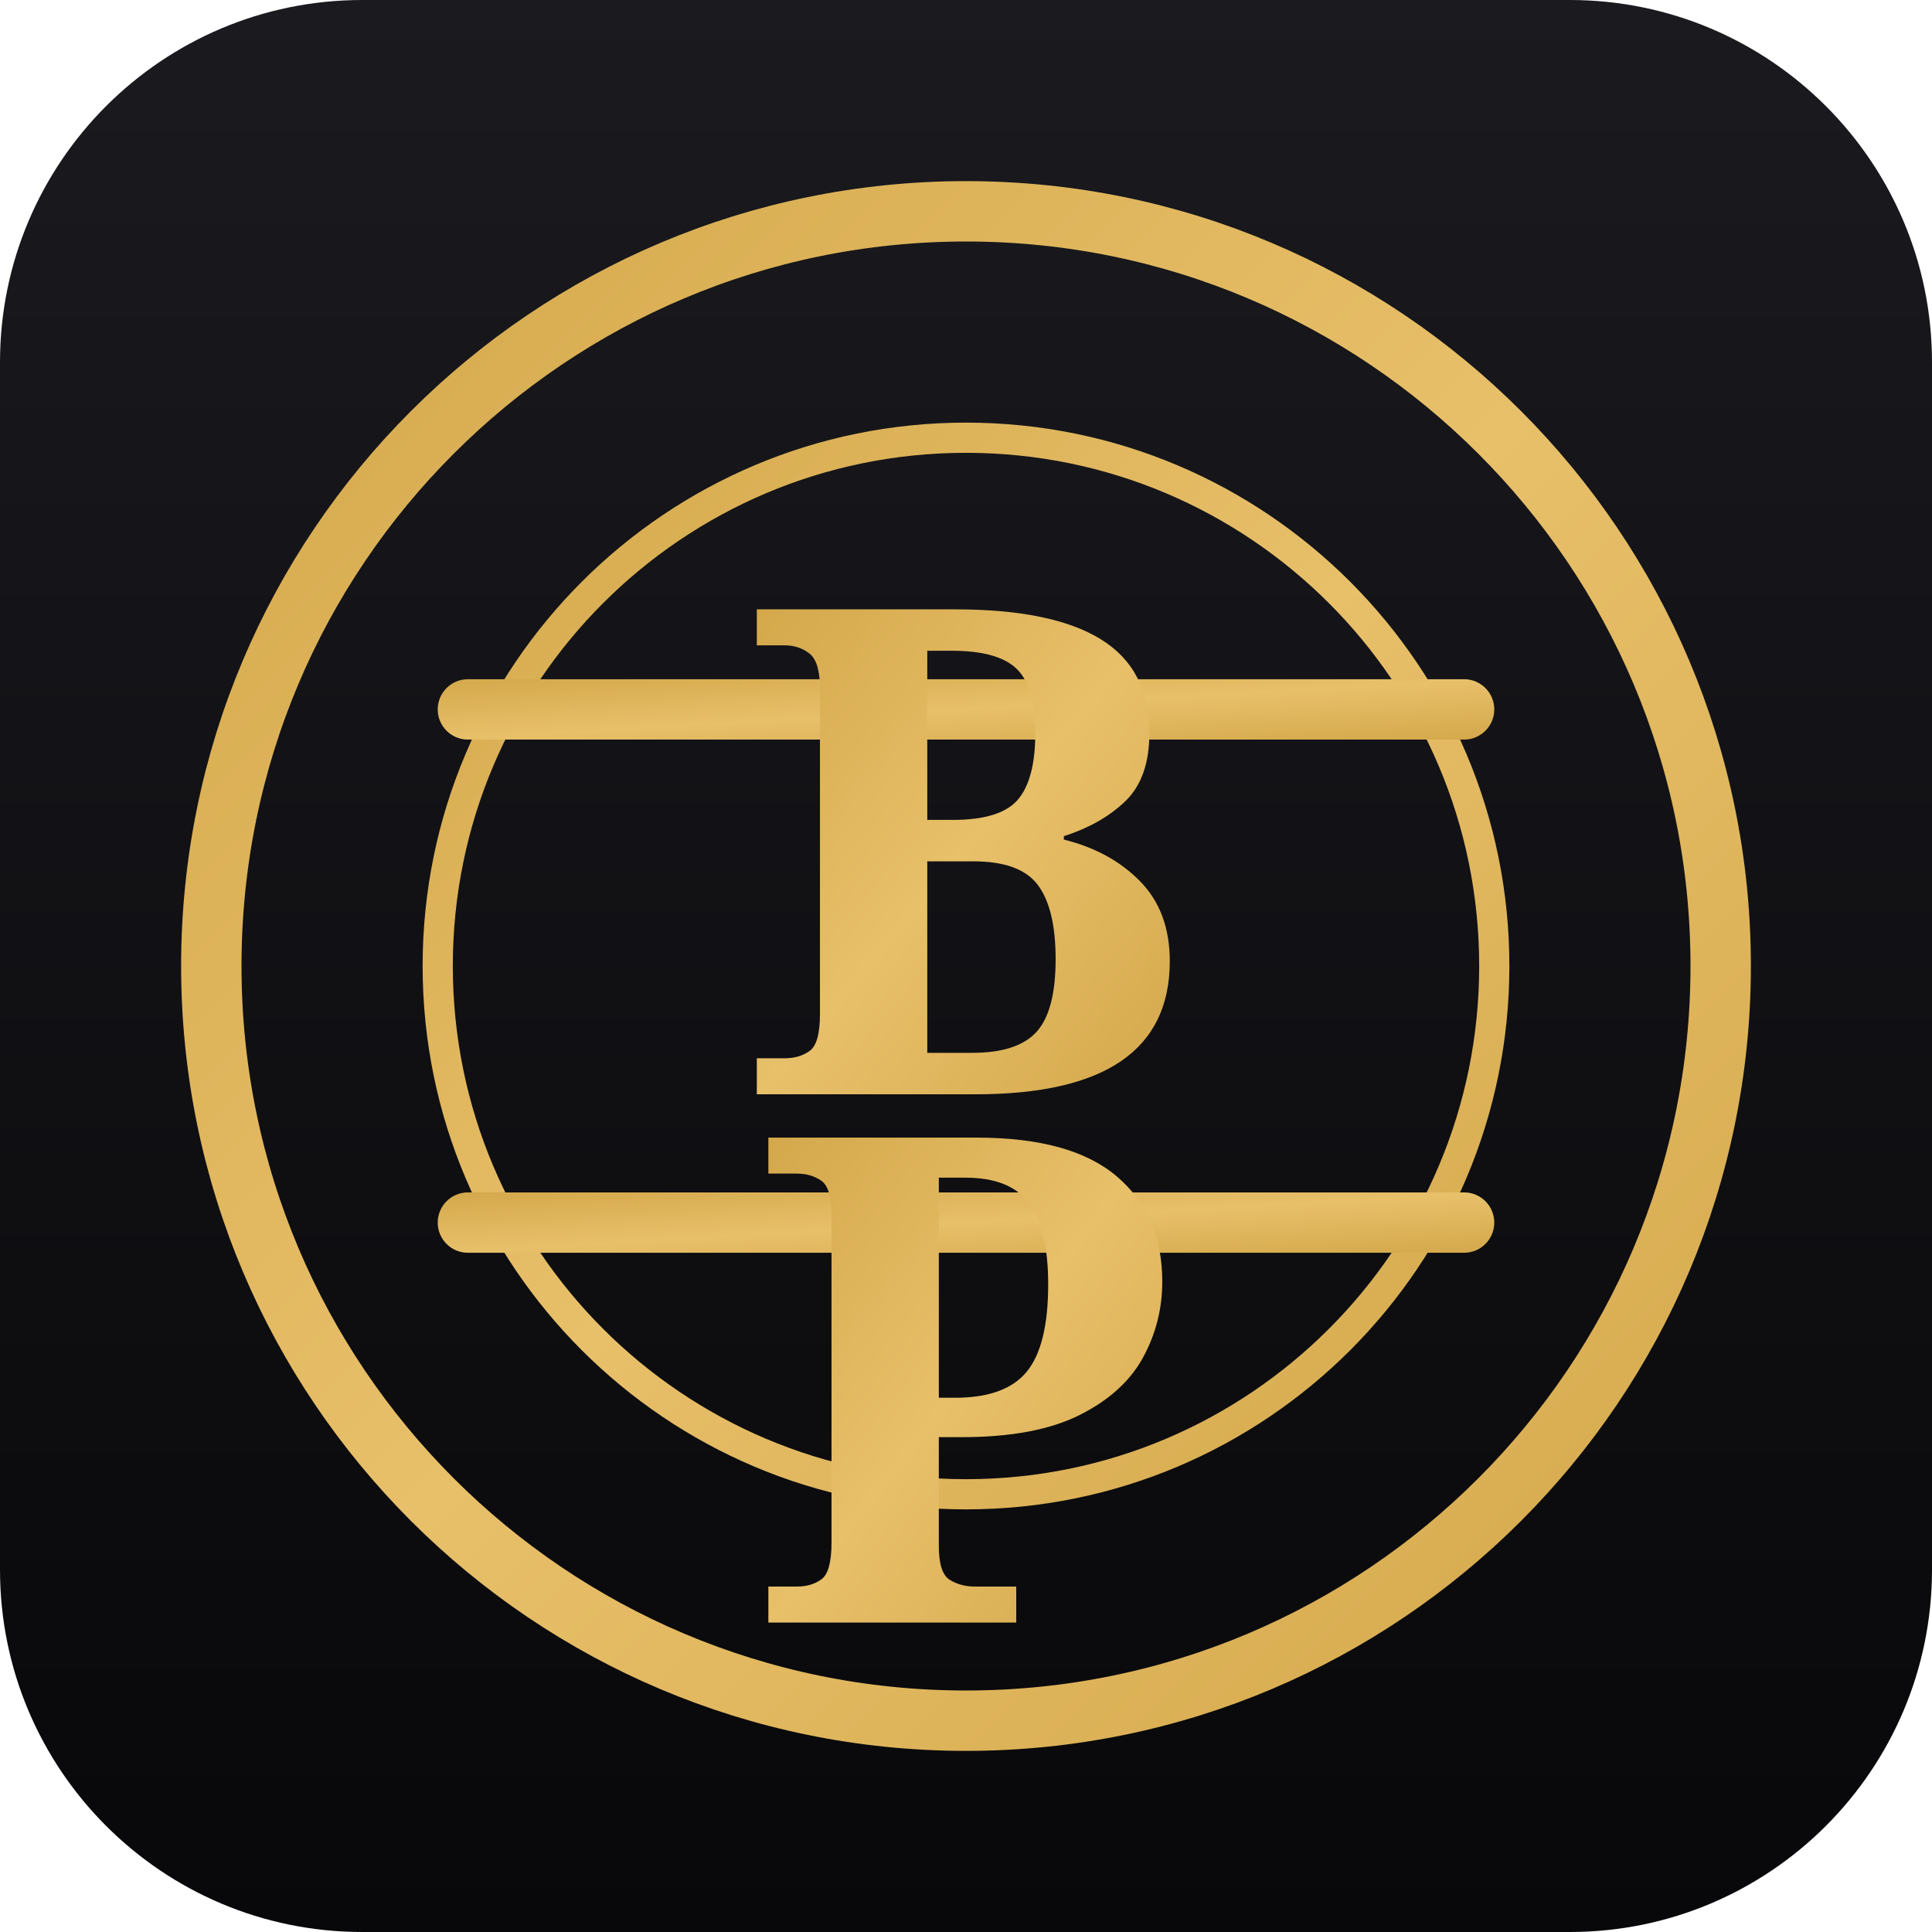
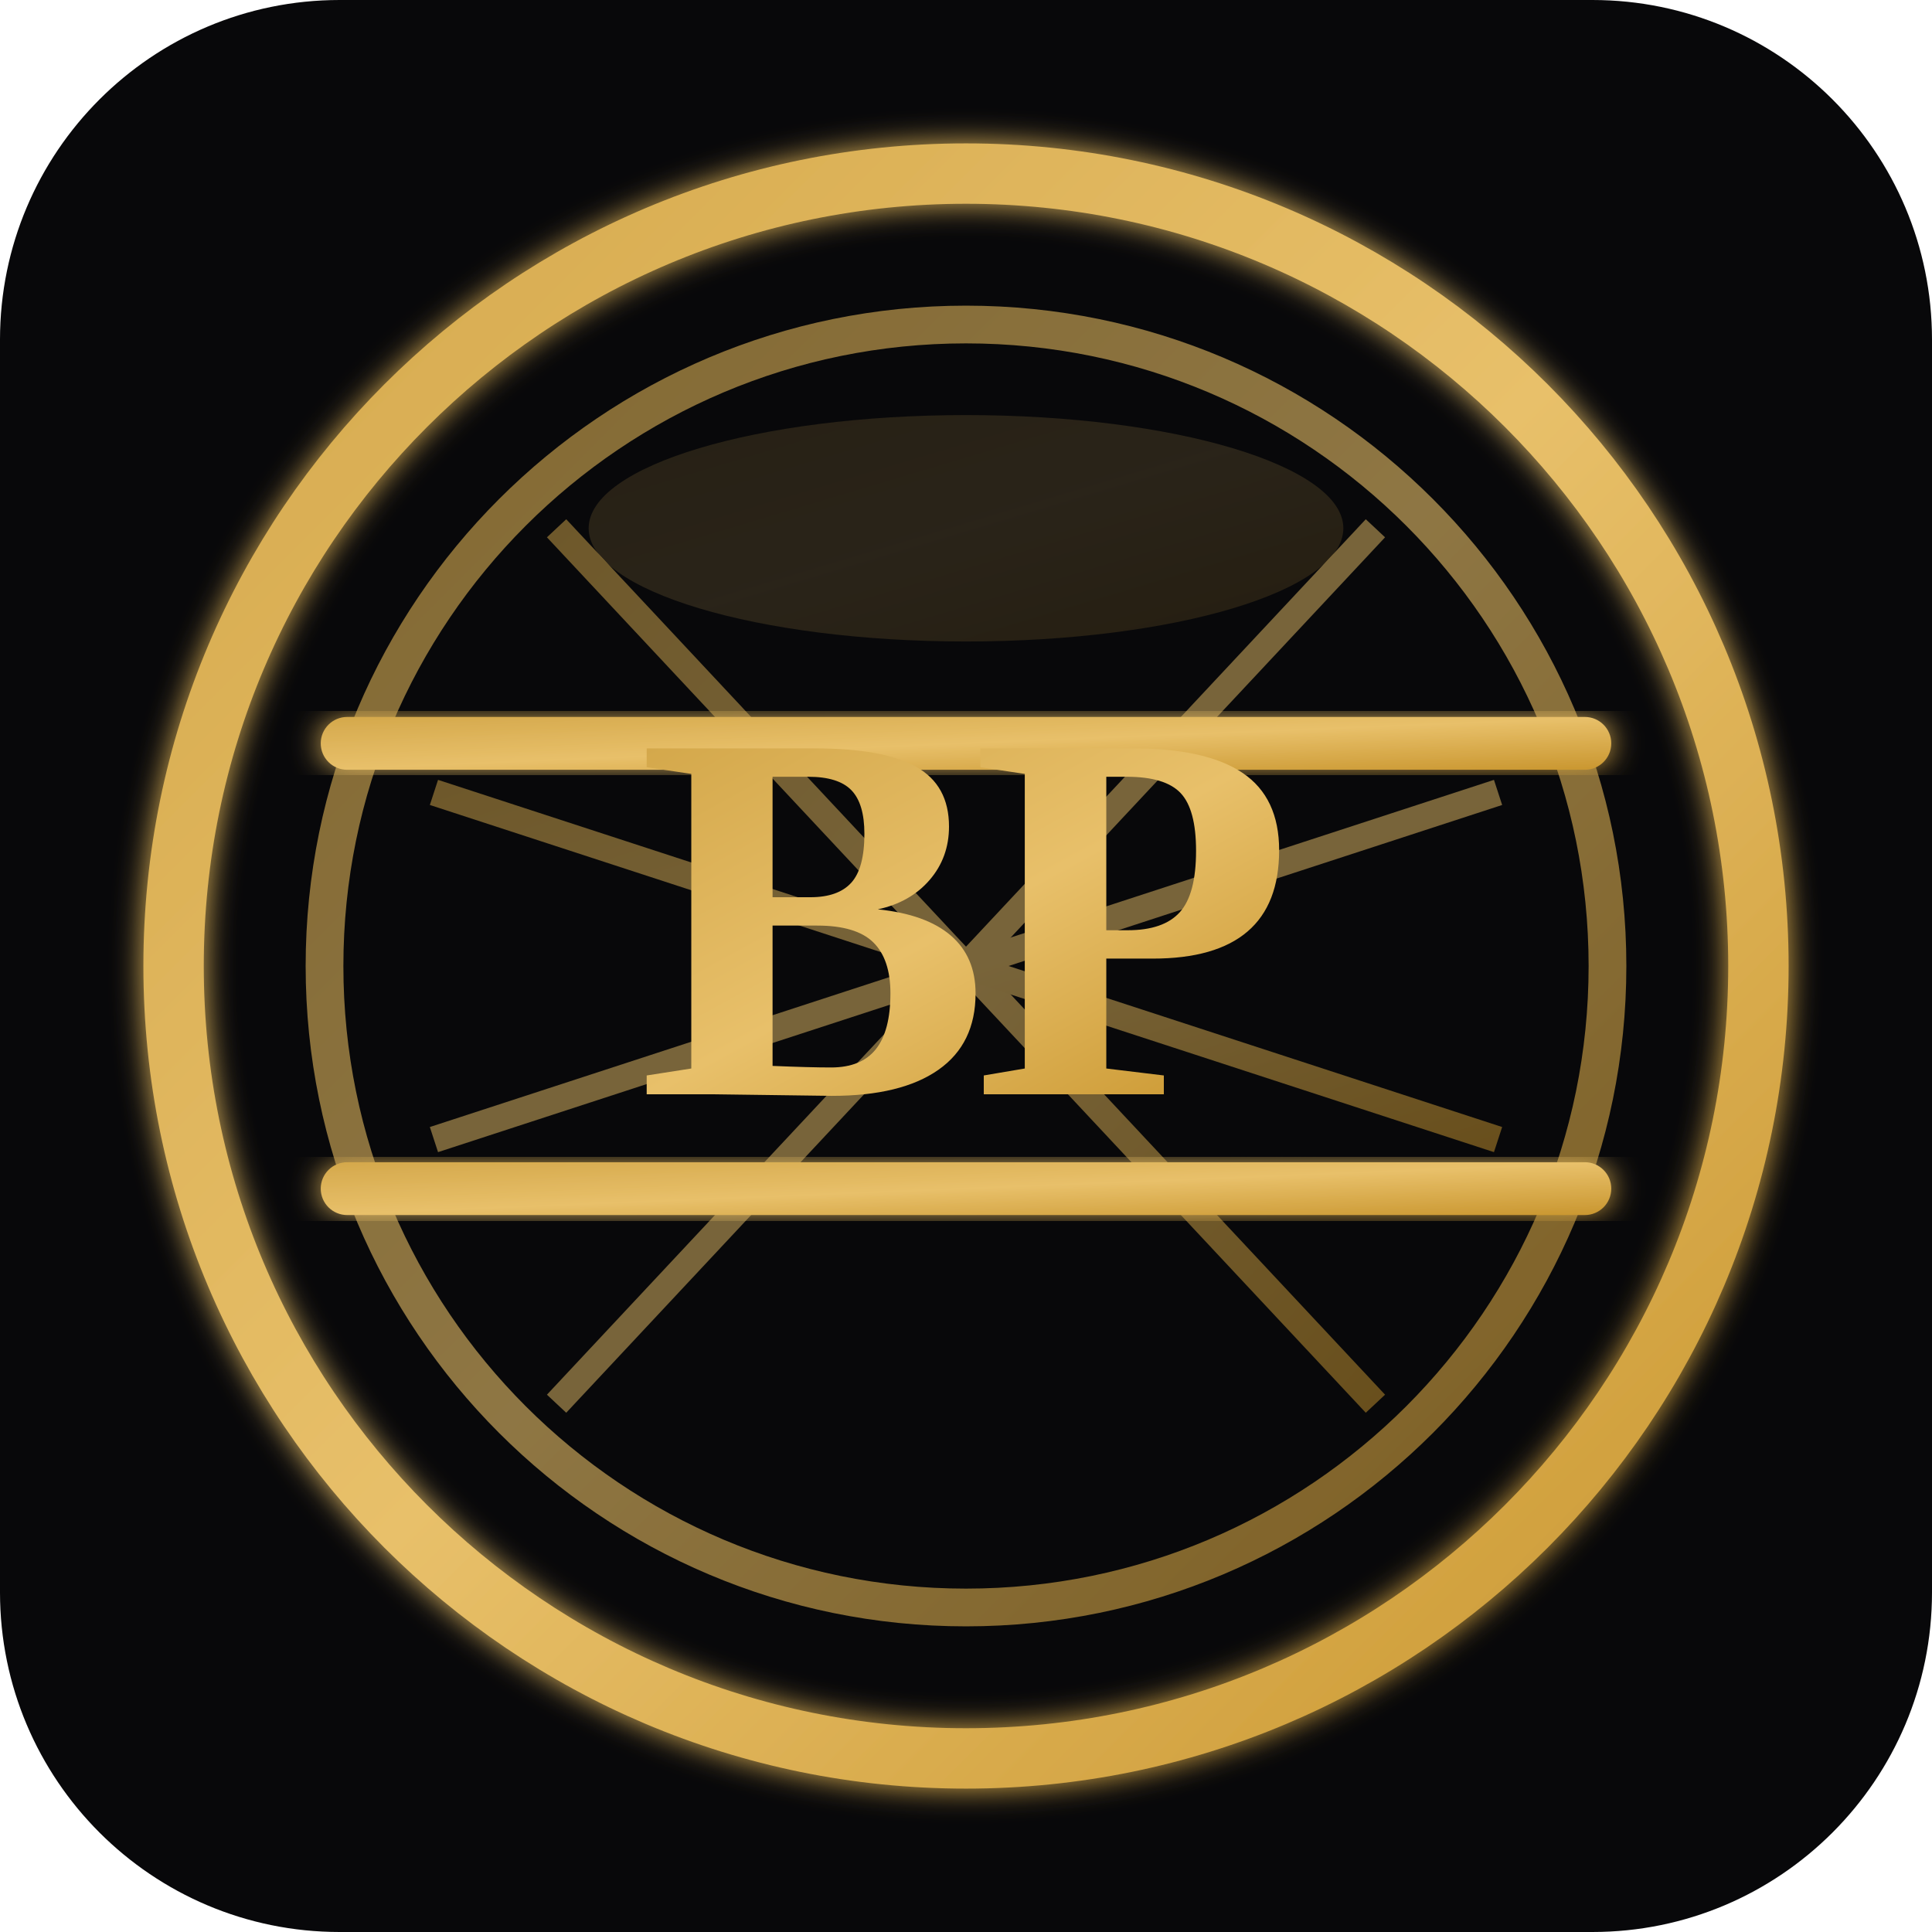
- <svg xmlns="http://www.w3.org/2000/svg" viewBox="0 0 512 512">
+ <svg xmlns="http://www.w3.org/2000/svg" viewBox="0 0 1024 1024">
  <defs>
-     <linearGradient id="gold" x1="0%" y1="0%" x2="100%" y2="100%">
-       <stop offset="0%" style="stop-color:#d4a84b" />
-       <stop offset="50%" style="stop-color:#e8c06a" />
-       <stop offset="100%" style="stop-color:#d4a84b" />
+     <linearGradient id="goldGrad" x1="0%" y1="0%" x2="100%" y2="100%">
+       <stop offset="0%" stop-color="#d4a84b" />
+       <stop offset="50%" stop-color="#e8c06a" />
+       <stop offset="100%" stop-color="#c9962f" />
    </linearGradient>
-     <linearGradient id="darkBg" x1="0%" y1="0%" x2="0%" y2="100%">
-       <stop offset="0%" style="stop-color:#1a1a1f" />
-       <stop offset="100%" style="stop-color:#08080a" />
-     </linearGradient>
+     <filter id="glow">
+       <feGaussianBlur stdDeviation="8" result="coloredBlur" />
+       <feMerge>
+         <feMergeNode in="coloredBlur" />
+         <feMergeNode in="SourceGraphic" />
+       </feMerge>
+     </filter>
  </defs>
-   <rect fill="url(#darkBg)" width="512" height="512" rx="96" />
-   <circle cx="256" cy="256" r="200" fill="none" stroke="url(#gold)" stroke-width="16" />
-   <ellipse cx="256" cy="256" rx="140" ry="140" fill="none" stroke="url(#gold)" stroke-width="8" />
-   <rect x="116" y="180" width="280" height="16" rx="8" fill="url(#gold)" />
-   <rect x="116" y="316" width="280" height="16" rx="8" fill="url(#gold)" />
-   <text x="256" y="290" font-family="Georgia, serif" font-size="180" font-weight="bold" fill="url(#gold)" text-anchor="middle">B</text>
-   <text x="256" y="430" font-family="Georgia, serif" font-size="180" font-weight="bold" fill="url(#gold)" text-anchor="middle">P</text>
+   <rect fill="#08080a" width="1024" height="1024" rx="180" />
+   <circle cx="512" cy="512" r="420" fill="none" stroke="url(#goldGrad)" stroke-width="32" filter="url(#glow)" />
+   <circle cx="512" cy="512" r="340" fill="none" stroke="url(#goldGrad)" stroke-width="20" opacity="0.6" />
+   <g stroke="url(#goldGrad)" stroke-width="14" opacity="0.5">
+     <line x1="512" y1="172" x2="512" y2="852" />
+     <line x1="295" y1="280" x2="729" y2="744" />
+     <line x1="729" y1="280" x2="295" y2="744" />
+     <line x1="230" y1="420" x2="794" y2="604" />
+     <line x1="794" y1="420" x2="230" y2="604" />
+   </g>
+   <rect x="170" y="380" width="684" height="28" rx="14" fill="url(#goldGrad)" filter="url(#glow)" />
+   <rect x="170" y="616" width="684" height="28" rx="14" fill="url(#goldGrad)" filter="url(#glow)" />
+   <text x="512" y="580" font-family="Georgia, 'Times New Roman', serif" font-size="280" font-weight="bold" fill="url(#goldGrad)" text-anchor="middle" letter-spacing="-10">BP</text>
+   <ellipse cx="512" cy="280" rx="200" ry="60" fill="url(#goldGrad)" opacity="0.15" />
</svg>
